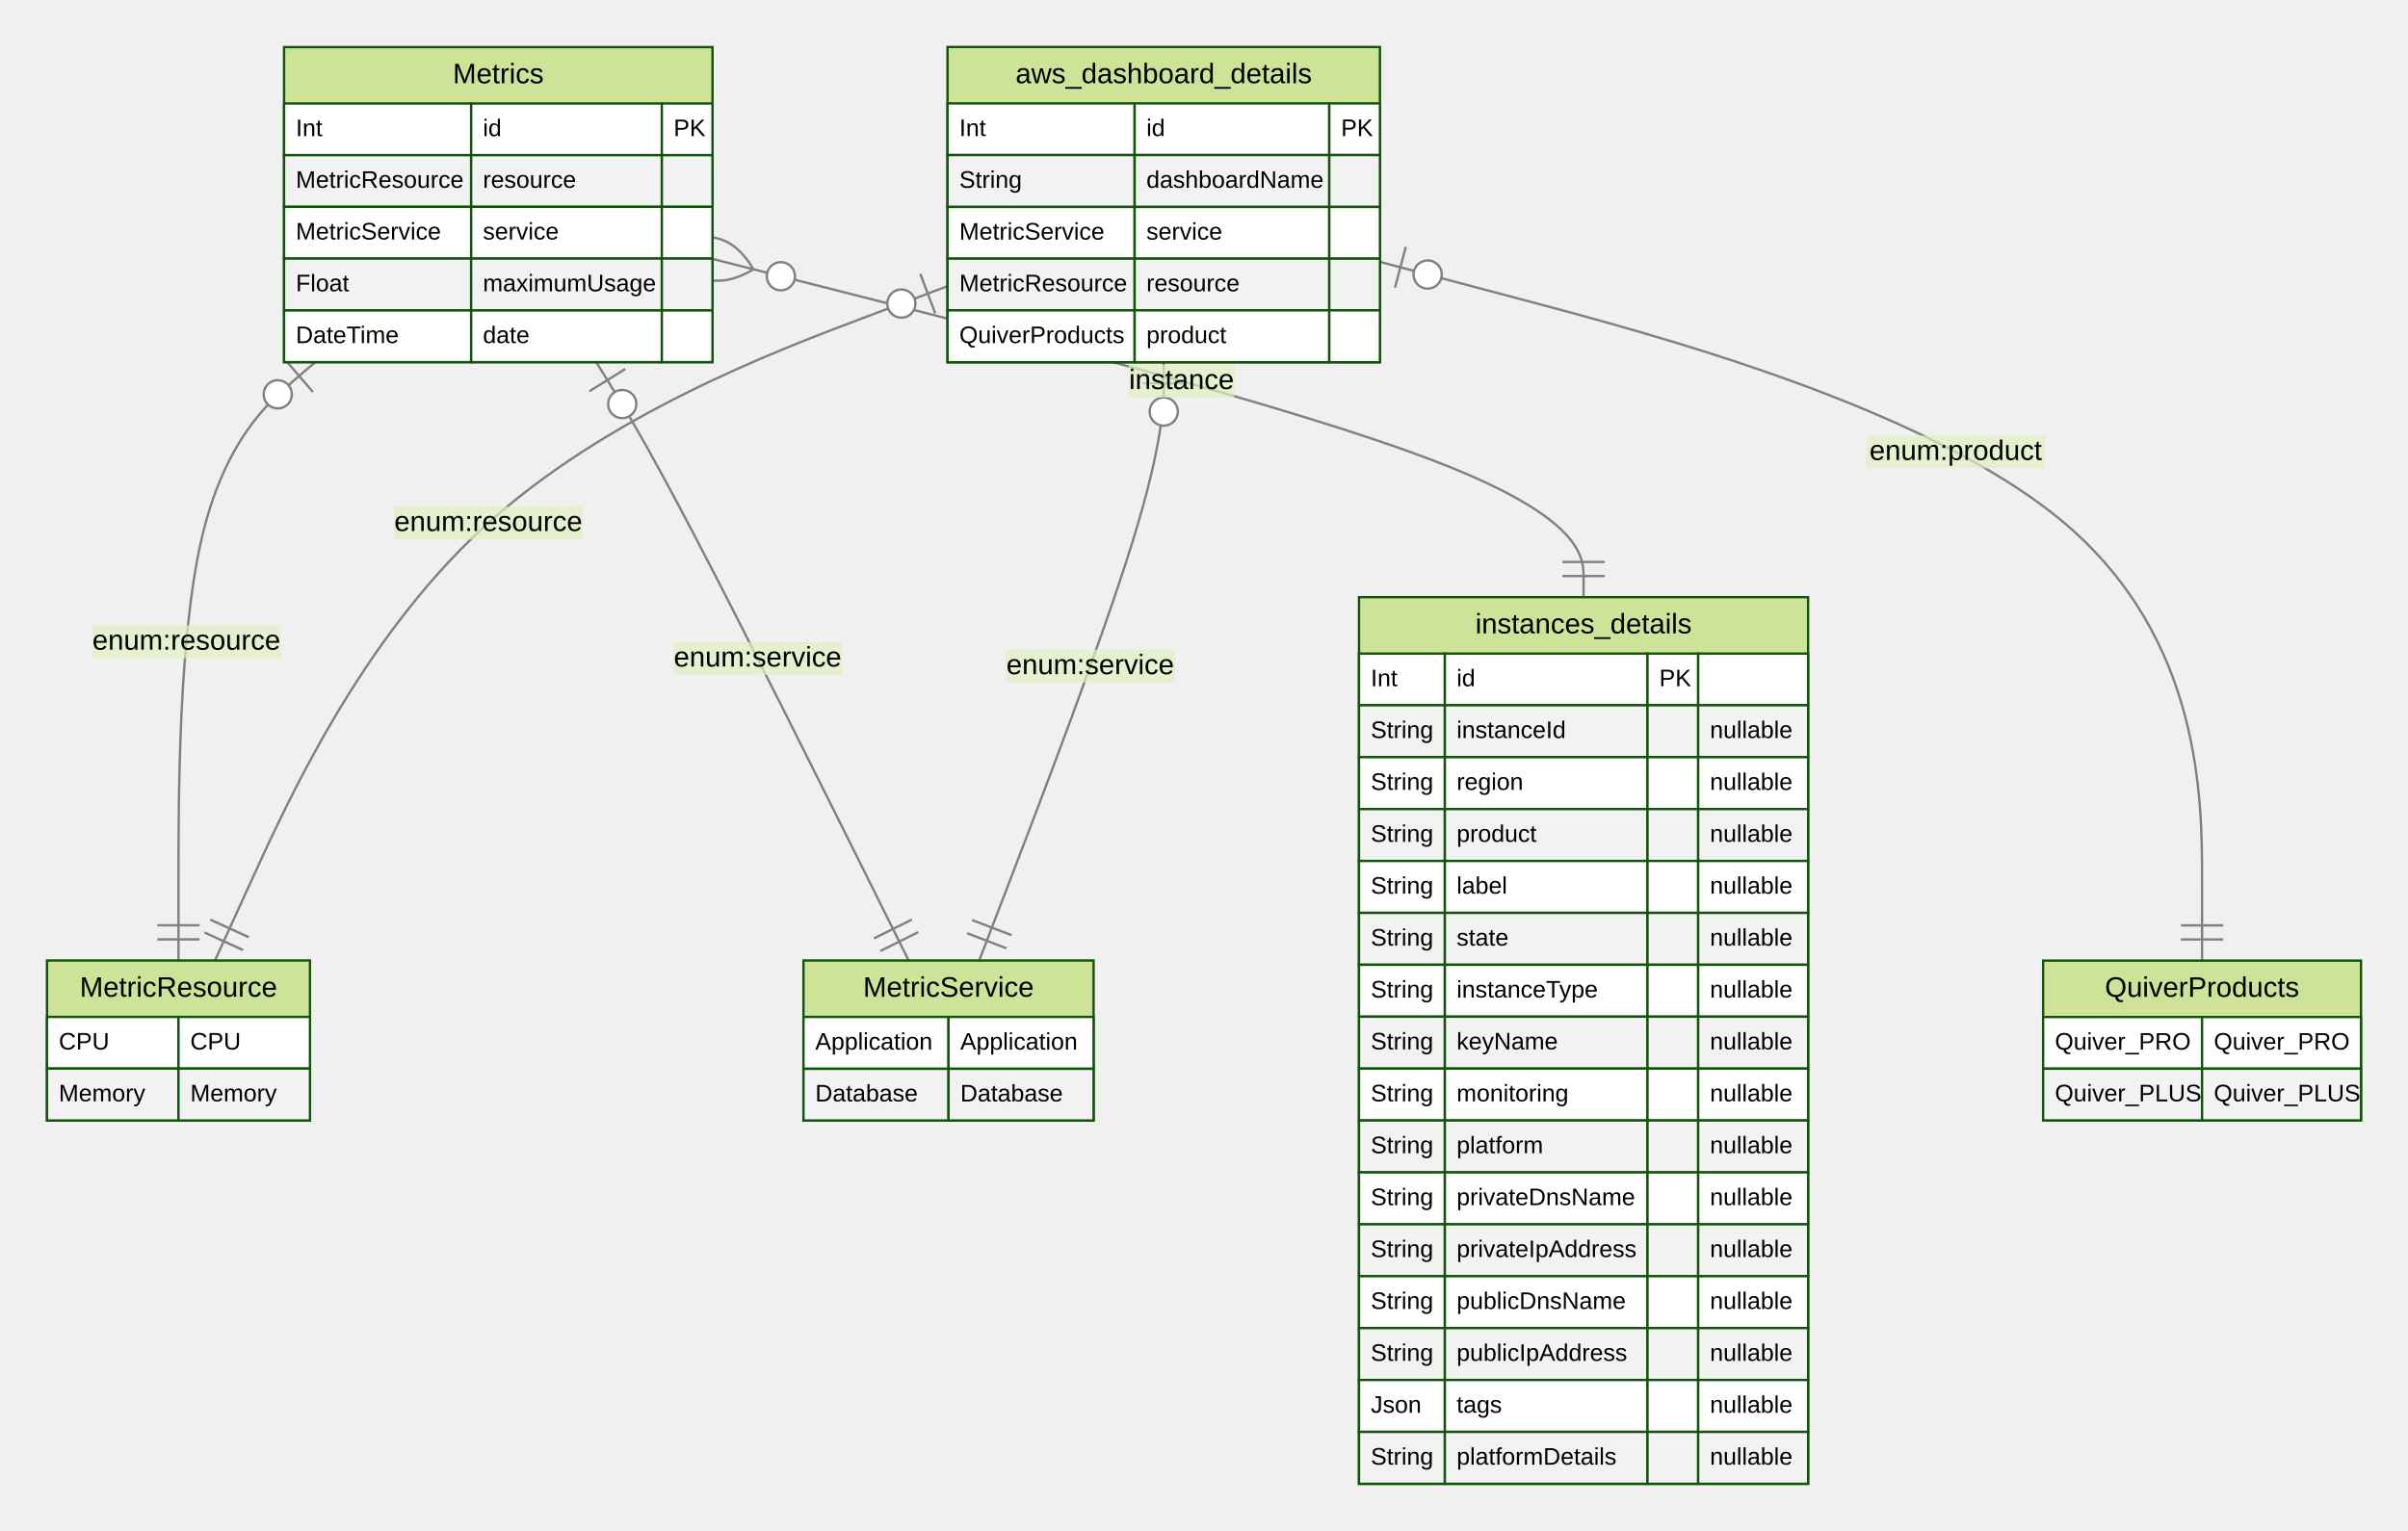
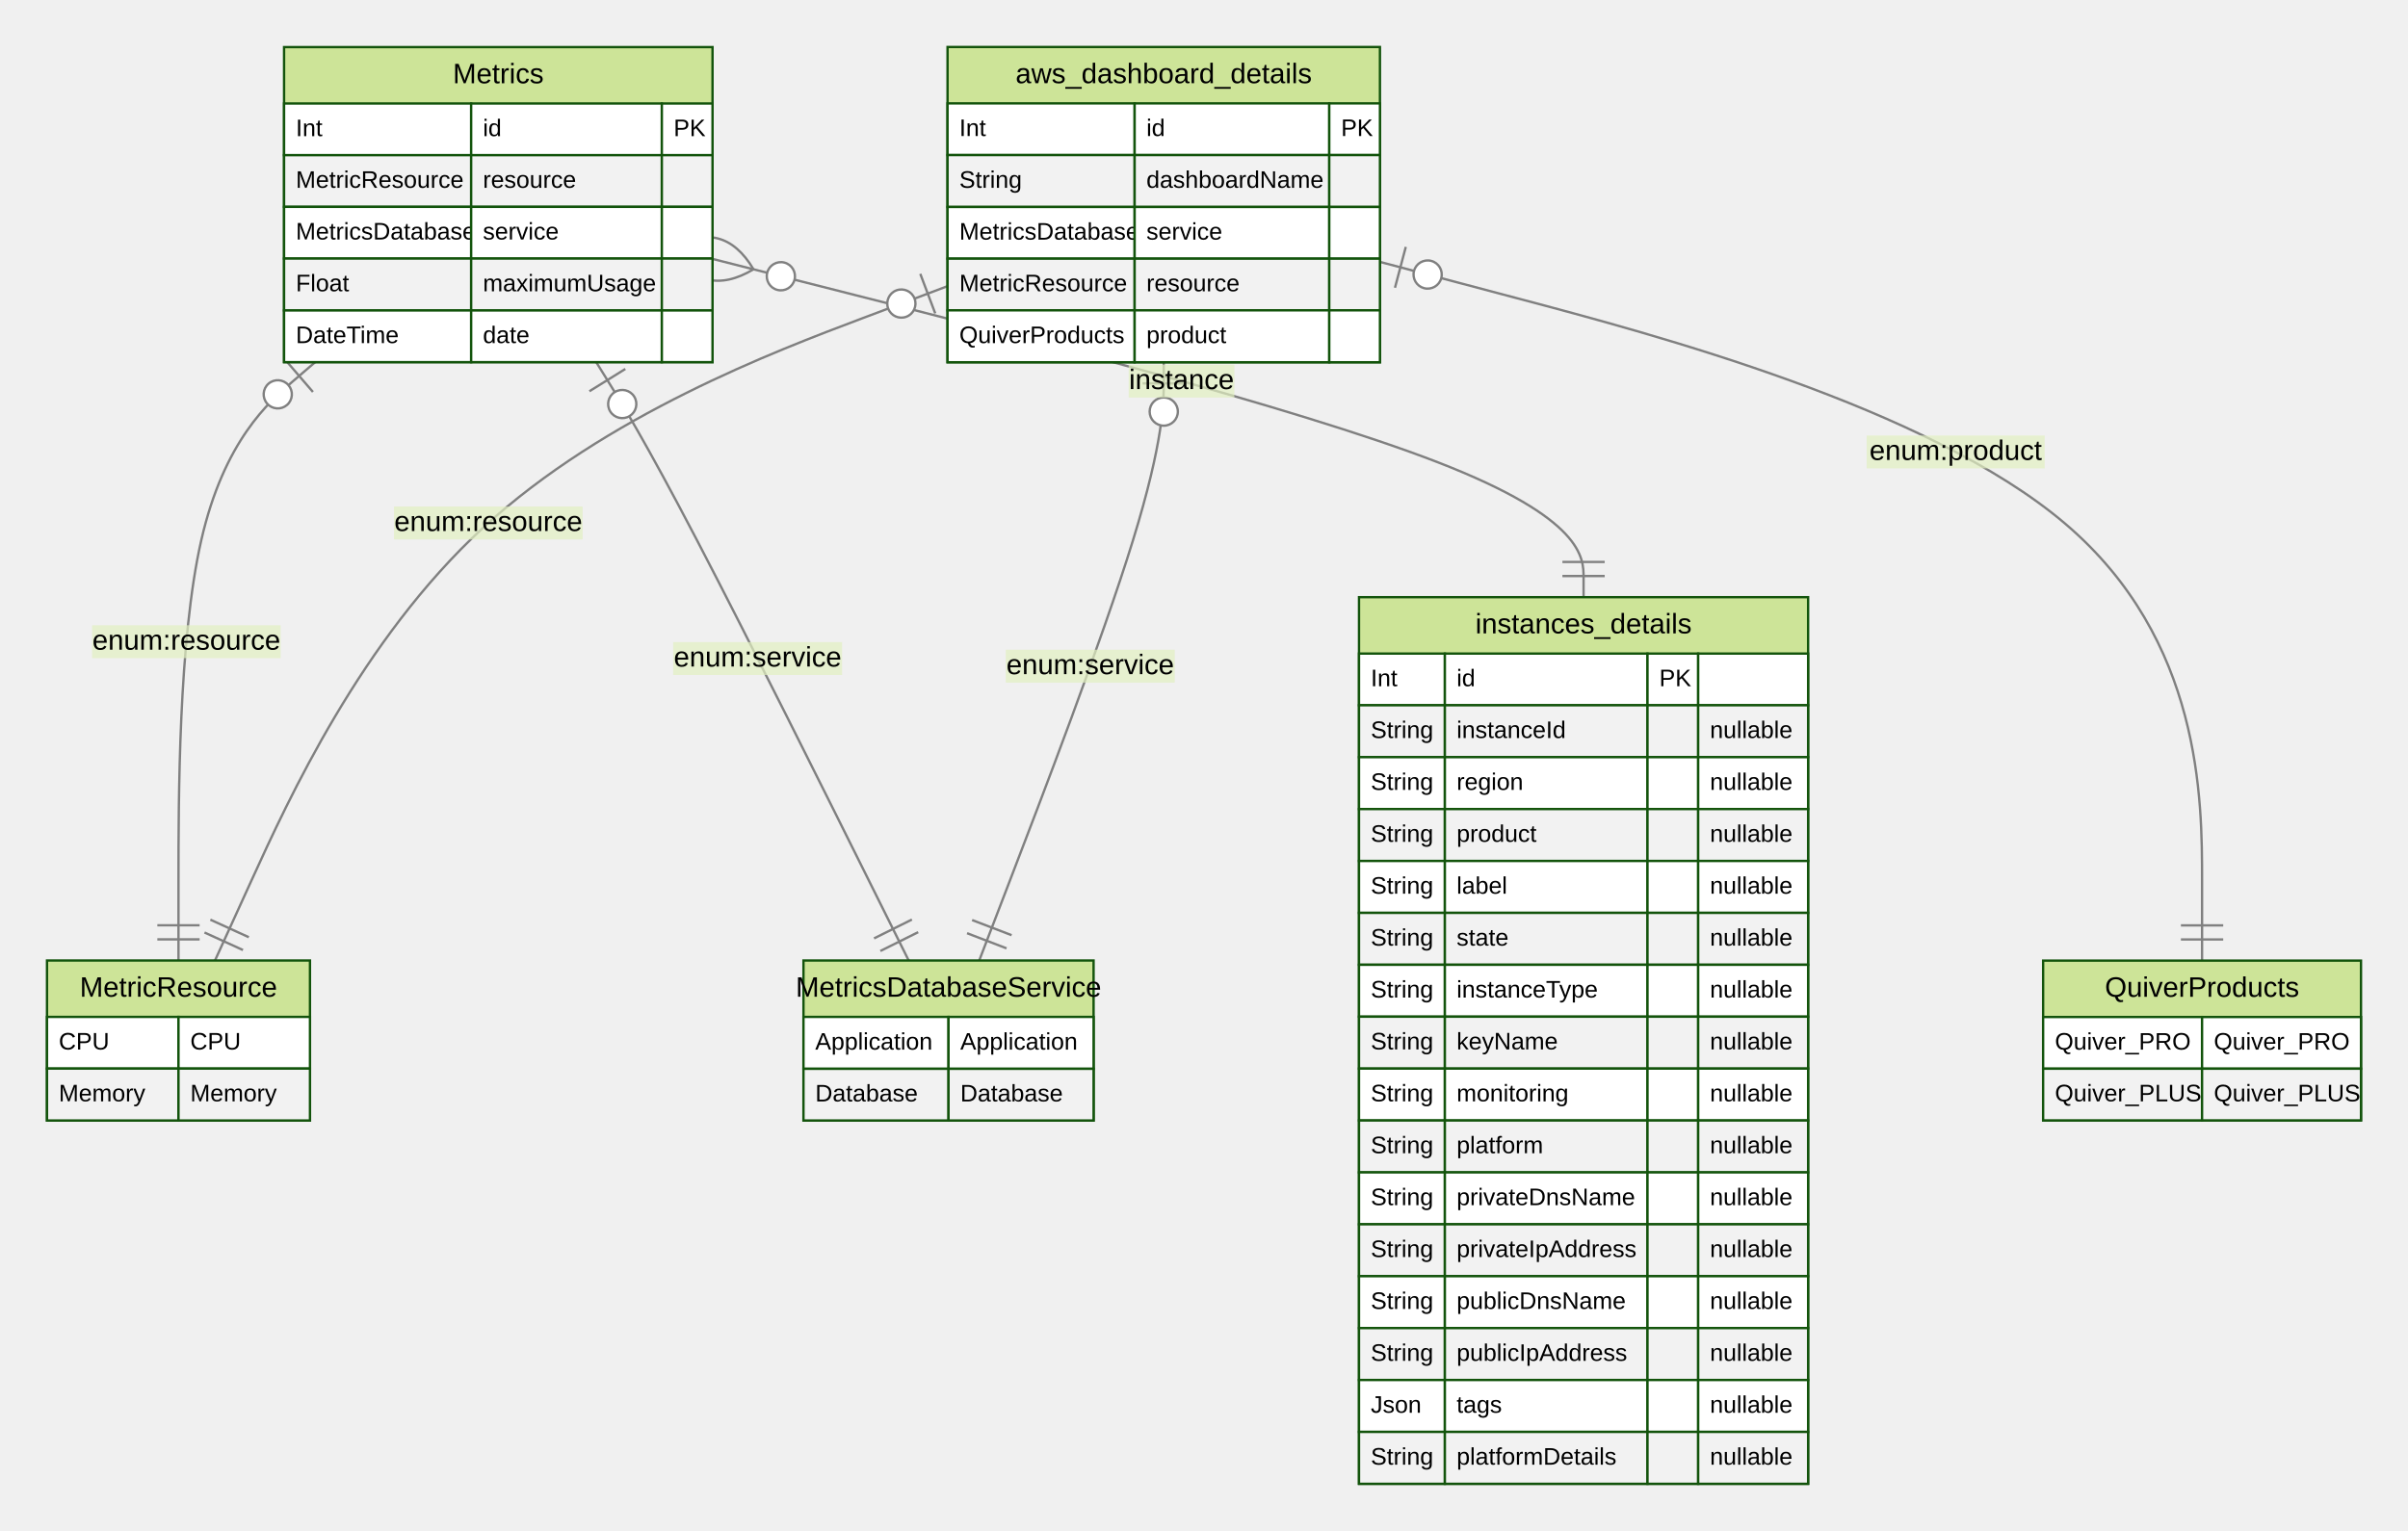
<svg xmlns="http://www.w3.org/2000/svg" aria-roledescription="er" viewBox="0 0 1024.602 651.561" style="max-width: 1024.6px; background-color: white;" width="100%" id="mermaid-0">
  <style>#mermaid-0{font-family:"trebuchet ms",verdana,arial,sans-serif;font-size:16px;fill:#000000;}#mermaid-0 .error-icon{fill:#552222;}#mermaid-0 .error-text{fill:#552222;stroke:#552222;}#mermaid-0 .edge-thickness-normal{stroke-width:2px;}#mermaid-0 .edge-thickness-thick{stroke-width:3.5px;}#mermaid-0 .edge-pattern-solid{stroke-dasharray:0;}#mermaid-0 .edge-pattern-dashed{stroke-dasharray:3;}#mermaid-0 .edge-pattern-dotted{stroke-dasharray:2;}#mermaid-0 .marker{fill:#000000;stroke:#000000;}#mermaid-0 .marker.cross{stroke:#000000;}#mermaid-0 svg{font-family:"trebuchet ms",verdana,arial,sans-serif;font-size:16px;}#mermaid-0 .entityBox{fill:#cde498;stroke:#13540c;}#mermaid-0 .attributeBoxOdd{fill:#ffffff;stroke:#13540c;}#mermaid-0 .attributeBoxEven{fill:#f2f2f2;stroke:#13540c;}#mermaid-0 .relationshipLabelBox{fill:hsl(78.158, 58.462%, 84.51%);opacity:0.7;background-color:hsl(78.158, 58.462%, 84.51%);}#mermaid-0 .relationshipLabelBox rect{opacity:0.5;}#mermaid-0 .relationshipLine{stroke:#000000;}#mermaid-0 .entityTitleText{text-anchor:middle;font-size:18px;fill:#000000;}#mermaid-0 :root{--mermaid-font-family:"trebuchet ms",verdana,arial,sans-serif;}</style>
  <g />
  <defs>
    <marker orient="auto" markerHeight="18" markerWidth="18" refY="9" refX="0" id="ONLY_ONE_START">
      <path d="M9,0 L9,18 M15,0 L15,18" fill="none" stroke="gray" />
    </marker>
  </defs>
  <defs>
    <marker orient="auto" markerHeight="18" markerWidth="18" refY="9" refX="18" id="ONLY_ONE_END">
      <path d="M3,0 L3,18 M9,0 L9,18" fill="none" stroke="gray" />
    </marker>
  </defs>
  <defs>
    <marker orient="auto" markerHeight="18" markerWidth="30" refY="9" refX="0" id="ZERO_OR_ONE_START">
      <circle r="6" cy="9" cx="21" fill="white" stroke="gray" />
      <path d="M9,0 L9,18" fill="none" stroke="gray" />
    </marker>
  </defs>
  <defs>
    <marker orient="auto" markerHeight="18" markerWidth="30" refY="9" refX="30" id="ZERO_OR_ONE_END">
      <circle r="6" cy="9" cx="9" fill="white" stroke="gray" />
      <path d="M21,0 L21,18" fill="none" stroke="gray" />
    </marker>
  </defs>
  <defs>
    <marker orient="auto" markerHeight="36" markerWidth="45" refY="18" refX="18" id="ONE_OR_MORE_START">
      <path d="M0,18 Q 18,0 36,18 Q 18,36 0,18 M42,9 L42,27" fill="none" stroke="gray" />
    </marker>
  </defs>
  <defs>
    <marker orient="auto" markerHeight="36" markerWidth="45" refY="18" refX="27" id="ONE_OR_MORE_END">
      <path d="M3,9 L3,27 M9,18 Q27,0 45,18 Q27,36 9,18" fill="none" stroke="gray" />
    </marker>
  </defs>
  <defs>
    <marker orient="auto" markerHeight="36" markerWidth="57" refY="18" refX="18" id="ZERO_OR_MORE_START">
      <circle r="6" cy="18" cx="48" fill="white" stroke="gray" />
      <path d="M0,18 Q18,0 36,18 Q18,36 0,18" fill="none" stroke="gray" />
    </marker>
  </defs>
  <defs>
    <marker orient="auto" markerHeight="36" markerWidth="57" refY="18" refX="39" id="ZERO_OR_MORE_END">
      <circle r="6" cy="18" cx="9" fill="white" stroke="gray" />
      <path d="M21,18 Q39,0 57,18 Q39,36 21,18" fill="none" stroke="gray" />
    </marker>
  </defs>
  <path style="stroke: gray; fill: none;" marker-start="url(#ZERO_OR_ONE_START)" marker-end="url(#ONLY_ONE_END)" d="M134.106,154.138L124.413,162.479C114.719,170.82,95.332,187.502,85.639,229.95C75.945,272.398,75.945,340.612,75.945,374.719L75.945,408.826" class="er relationshipLine" />
  <path style="stroke: gray; fill: none;" marker-start="url(#ZERO_OR_ONE_START)" marker-end="url(#ONLY_ONE_END)" d="M253.682,154.138L258.864,162.479C264.047,170.82,274.412,187.502,296.573,229.95C318.735,272.398,352.692,340.612,369.671,374.719L386.649,408.826" class="er relationshipLine" />
  <path style="stroke: gray; fill: none;" marker-start="url(#ZERO_OR_MORE_START)" marker-end="url(#ONLY_ONE_END)" d="M303.18,110.206L364.951,125.869C426.721,141.532,550.263,172.858,612.034,196.854C673.805,220.85,673.805,237.517,673.805,245.85L673.805,254.184" class="er relationshipLine" />
  <path style="stroke: gray; fill: none;" marker-start="url(#ZERO_OR_ONE_START)" marker-end="url(#ONLY_ONE_END)" d="M495.172,154.184L495.172,162.517C495.172,170.85,495.172,187.517,482.086,229.957C469.001,272.398,442.83,340.612,429.745,374.719L416.66,408.826" class="er relationshipLine" />
  <path style="stroke: gray; fill: none;" marker-start="url(#ZERO_OR_ONE_START)" marker-end="url(#ONLY_ONE_END)" d="M403.18,121.795L366.779,135.526C330.379,149.258,257.578,176.721,205.626,224.559C153.675,272.398,122.572,340.612,107.02,374.719L91.469,408.826" class="er relationshipLine" />
  <path style="stroke: gray; fill: none;" marker-start="url(#ZERO_OR_ONE_START)" marker-end="url(#ONLY_ONE_END)" d="M587.164,111.473L645.466,126.924C703.768,142.376,820.372,173.28,878.674,222.846C936.977,272.413,936.977,340.643,936.977,374.757L936.977,408.872" class="er relationshipLine" />
-   <g transform="translate(341.8789,408.8262 )" id="entity-MetricService-e14183bb-d110-4af8-8251-20b616d71632">
+   <g transform="translate(341.8789,408.8262 )" id="entity-MetricsDatabaseService-e14183bb-d110-4af8-8251-20b616d71632">
    <rect height="68.092" width="123.438" y="0" x="0" class="er entityBox" />
-     <text style="dominant-baseline: middle; text-anchor: middle; font-size: 12px;" transform="translate(61.71875,12)" y="0" x="0" id="text-entity-MetricService-e14183bb-d110-4af8-8251-20b616d71632" class="er entityLabel">MetricService</text>
+     <text style="dominant-baseline: middle; text-anchor: middle; font-size: 12px;" transform="translate(61.71875,12)" y="0" x="0" id="text-entity-MetricsDatabaseService-e14183bb-d110-4af8-8251-20b616d71632" class="er entityLabel">MetricsDatabaseService</text>
    <rect height="22.092" width="61.719" y="24" x="0" class="er attributeBoxOdd" />
-     <text style="dominant-baseline: middle; font-size: 10.2px;" transform="translate(5,35.0459)" y="0" x="0" id="text-entity-MetricService-e14183bb-d110-4af8-8251-20b616d71632-attr-1-type" class="er entityLabel">Application</text>
+     <text style="dominant-baseline: middle; font-size: 10.2px;" transform="translate(5,35.0459)" y="0" x="0" id="text-entity-MetricsDatabaseService-e14183bb-d110-4af8-8251-20b616d71632-attr-1-type" class="er entityLabel">Application</text>
    <rect height="22.092" width="61.719" y="24" x="61.719" class="er attributeBoxOdd" />
-     <text style="dominant-baseline: middle; font-size: 10.2px;" transform="translate(66.71875,35.0459)" y="0" x="0" id="text-entity-MetricService-e14183bb-d110-4af8-8251-20b616d71632-attr-1-name" class="er entityLabel">Application</text>
+     <text style="dominant-baseline: middle; font-size: 10.2px;" transform="translate(66.71875,35.0459)" y="0" x="0" id="text-entity-MetricsDatabaseService-e14183bb-d110-4af8-8251-20b616d71632-attr-1-name" class="er entityLabel">Application</text>
    <rect height="22" width="61.719" y="46.092" x="0" class="er attributeBoxEven" />
-     <text style="dominant-baseline: middle; font-size: 10.2px;" transform="translate(5,57.0918)" y="0" x="0" id="text-entity-MetricService-e14183bb-d110-4af8-8251-20b616d71632-attr-2-type" class="er entityLabel">Database</text>
+     <text style="dominant-baseline: middle; font-size: 10.2px;" transform="translate(5,57.0918)" y="0" x="0" id="text-entity-MetricsDatabaseService-e14183bb-d110-4af8-8251-20b616d71632-attr-2-type" class="er entityLabel">Database</text>
    <rect height="22" width="61.719" y="46.092" x="61.719" class="er attributeBoxEven" />
-     <text style="dominant-baseline: middle; font-size: 10.2px;" transform="translate(66.71875,57.0918)" y="0" x="0" id="text-entity-MetricService-e14183bb-d110-4af8-8251-20b616d71632-attr-2-name" class="er entityLabel">Database</text>
+     <text style="dominant-baseline: middle; font-size: 10.2px;" transform="translate(66.71875,57.0918)" y="0" x="0" id="text-entity-MetricsDatabaseService-e14183bb-d110-4af8-8251-20b616d71632-attr-2-name" class="er entityLabel">Database</text>
  </g>
  <g transform="translate(20,408.8262 )" id="entity-MetricResource-2ed1ef05-2e6a-44c1-b606-d858b8d6ec80">
    <rect height="68.092" width="111.891" y="0" x="0" class="er entityBox" />
    <text style="dominant-baseline: middle; text-anchor: middle; font-size: 12px;" transform="translate(55.94531,12)" y="0" x="0" id="text-entity-MetricResource-2ed1ef05-2e6a-44c1-b606-d858b8d6ec80" class="er entityLabel">MetricResource</text>
    <rect height="22" width="55.945" y="24" x="0" class="er attributeBoxOdd" />
    <text style="dominant-baseline: middle; font-size: 10.2px;" transform="translate(5,35)" y="0" x="0" id="text-entity-MetricResource-2ed1ef05-2e6a-44c1-b606-d858b8d6ec80-attr-1-type" class="er entityLabel">CPU</text>
    <rect height="22" width="55.945" y="24" x="55.945" class="er attributeBoxOdd" />
    <text style="dominant-baseline: middle; font-size: 10.2px;" transform="translate(60.94531,35)" y="0" x="0" id="text-entity-MetricResource-2ed1ef05-2e6a-44c1-b606-d858b8d6ec80-attr-1-name" class="er entityLabel">CPU</text>
    <rect height="22.092" width="55.945" y="46" x="0" class="er attributeBoxEven" />
    <text style="dominant-baseline: middle; font-size: 10.2px;" transform="translate(5,57.0459)" y="0" x="0" id="text-entity-MetricResource-2ed1ef05-2e6a-44c1-b606-d858b8d6ec80-attr-2-type" class="er entityLabel">Memory</text>
    <rect height="22.092" width="55.945" y="46" x="55.945" class="er attributeBoxEven" />
    <text style="dominant-baseline: middle; font-size: 10.2px;" transform="translate(60.94531,57.0459)" y="0" x="0" id="text-entity-MetricResource-2ed1ef05-2e6a-44c1-b606-d858b8d6ec80-attr-2-name" class="er entityLabel">Memory</text>
  </g>
  <g transform="translate(869.3516,408.8721 )" id="entity-QuiverProducts-733e0901-b5ca-4901-8bce-3cccd3efe4e0">
    <rect height="68" width="135.25" y="0" x="0" class="er entityBox" />
    <text style="dominant-baseline: middle; text-anchor: middle; font-size: 12px;" transform="translate(67.625,12)" y="0" x="0" id="text-entity-QuiverProducts-733e0901-b5ca-4901-8bce-3cccd3efe4e0" class="er entityLabel">QuiverProducts</text>
    <rect height="22" width="67.625" y="24" x="0" class="er attributeBoxOdd" />
    <text style="dominant-baseline: middle; font-size: 10.2px;" transform="translate(5,35)" y="0" x="0" id="text-entity-QuiverProducts-733e0901-b5ca-4901-8bce-3cccd3efe4e0-attr-1-type" class="er entityLabel">Quiver_PRO</text>
    <rect height="22" width="67.625" y="24" x="67.625" class="er attributeBoxOdd" />
    <text style="dominant-baseline: middle; font-size: 10.2px;" transform="translate(72.625,35)" y="0" x="0" id="text-entity-QuiverProducts-733e0901-b5ca-4901-8bce-3cccd3efe4e0-attr-1-name" class="er entityLabel">Quiver_PRO</text>
    <rect height="22" width="67.625" y="46" x="0" class="er attributeBoxEven" />
    <text style="dominant-baseline: middle; font-size: 10.2px;" transform="translate(5,57)" y="0" x="0" id="text-entity-QuiverProducts-733e0901-b5ca-4901-8bce-3cccd3efe4e0-attr-2-type" class="er entityLabel">Quiver_PLUS</text>
    <rect height="22" width="67.625" y="46" x="67.625" class="er attributeBoxEven" />
    <text style="dominant-baseline: middle; font-size: 10.2px;" transform="translate(72.625,57)" y="0" x="0" id="text-entity-QuiverProducts-733e0901-b5ca-4901-8bce-3cccd3efe4e0-attr-2-name" class="er entityLabel">Quiver_PLUS</text>
  </g>
  <g transform="translate(120.8672,20.0459 )" id="entity-Metrics-f88516c5-a8b9-42c0-8260-15029ae758ba">
    <rect height="134.092" width="182.312" y="0" x="0" class="er entityBox" />
    <text style="dominant-baseline: middle; text-anchor: middle; font-size: 12px;" transform="translate(91.15625,12)" y="0" x="0" id="text-entity-Metrics-f88516c5-a8b9-42c0-8260-15029ae758ba" class="er entityLabel">Metrics</text>
    <rect height="22" width="79.609" y="24" x="0" class="er attributeBoxOdd" />
    <text style="dominant-baseline: middle; font-size: 10.2px;" transform="translate(5,35)" y="0" x="0" id="text-entity-Metrics-f88516c5-a8b9-42c0-8260-15029ae758ba-attr-1-type" class="er entityLabel">Int</text>
    <rect height="22" width="81.141" y="24" x="79.609" class="er attributeBoxOdd" />
    <text style="dominant-baseline: middle; font-size: 10.2px;" transform="translate(84.60938,35)" y="0" x="0" id="text-entity-Metrics-f88516c5-a8b9-42c0-8260-15029ae758ba-attr-1-name" class="er entityLabel">id</text>
    <rect height="22" width="21.562" y="24" x="160.75" class="er attributeBoxOdd" />
    <text style="dominant-baseline: middle; font-size: 10.2px;" transform="translate(165.75,35)" y="0" x="0" id="text-entity-Metrics-f88516c5-a8b9-42c0-8260-15029ae758ba-attr-1-key" class="er entityLabel">PK</text>
    <rect height="22" width="79.609" y="46" x="0" class="er attributeBoxEven" />
    <text style="dominant-baseline: middle; font-size: 10.2px;" transform="translate(5,57)" y="0" x="0" id="text-entity-Metrics-f88516c5-a8b9-42c0-8260-15029ae758ba-attr-2-type" class="er entityLabel">MetricResource</text>
    <rect height="22" width="81.141" y="46" x="79.609" class="er attributeBoxEven" />
    <text style="dominant-baseline: middle; font-size: 10.2px;" transform="translate(84.60938,57)" y="0" x="0" id="text-entity-Metrics-f88516c5-a8b9-42c0-8260-15029ae758ba-attr-2-name" class="er entityLabel">resource</text>
    <rect height="22" width="21.562" y="46" x="160.75" class="er attributeBoxEven" />
    <text style="dominant-baseline: middle; font-size: 10.2px;" transform="translate(165.75,57)" y="0" x="0" id="text-entity-Metrics-f88516c5-a8b9-42c0-8260-15029ae758ba-attr-2-key" class="er entityLabel" />
    <rect height="22" width="79.609" y="68" x="0" class="er attributeBoxOdd" />
-     <text style="dominant-baseline: middle; font-size: 10.2px;" transform="translate(5,79)" y="0" x="0" id="text-entity-Metrics-f88516c5-a8b9-42c0-8260-15029ae758ba-attr-3-type" class="er entityLabel">MetricService</text>
+     <text style="dominant-baseline: middle; font-size: 10.2px;" transform="translate(5,79)" y="0" x="0" id="text-entity-Metrics-f88516c5-a8b9-42c0-8260-15029ae758ba-attr-3-type" class="er entityLabel">MetricsDatabaseService</text>
    <rect height="22" width="81.141" y="68" x="79.609" class="er attributeBoxOdd" />
    <text style="dominant-baseline: middle; font-size: 10.2px;" transform="translate(84.60938,79)" y="0" x="0" id="text-entity-Metrics-f88516c5-a8b9-42c0-8260-15029ae758ba-attr-3-name" class="er entityLabel">service</text>
    <rect height="22" width="21.562" y="68" x="160.75" class="er attributeBoxOdd" />
    <text style="dominant-baseline: middle; font-size: 10.2px;" transform="translate(165.75,79)" y="0" x="0" id="text-entity-Metrics-f88516c5-a8b9-42c0-8260-15029ae758ba-attr-3-key" class="er entityLabel" />
    <rect height="22.092" width="79.609" y="90" x="0" class="er attributeBoxEven" />
    <text style="dominant-baseline: middle; font-size: 10.2px;" transform="translate(5,101.0459)" y="0" x="0" id="text-entity-Metrics-f88516c5-a8b9-42c0-8260-15029ae758ba-attr-4-type" class="er entityLabel">Float</text>
    <rect height="22.092" width="81.141" y="90" x="79.609" class="er attributeBoxEven" />
    <text style="dominant-baseline: middle; font-size: 10.2px;" transform="translate(84.60938,101.0459)" y="0" x="0" id="text-entity-Metrics-f88516c5-a8b9-42c0-8260-15029ae758ba-attr-4-name" class="er entityLabel">maximumUsage</text>
    <rect height="22.092" width="21.562" y="90" x="160.75" class="er attributeBoxEven" />
    <text style="dominant-baseline: middle; font-size: 10.2px;" transform="translate(165.75,101.0459)" y="0" x="0" id="text-entity-Metrics-f88516c5-a8b9-42c0-8260-15029ae758ba-attr-4-key" class="er entityLabel" />
    <rect height="22" width="79.609" y="112.092" x="0" class="er attributeBoxOdd" />
    <text style="dominant-baseline: middle; font-size: 10.2px;" transform="translate(5,123.0918)" y="0" x="0" id="text-entity-Metrics-f88516c5-a8b9-42c0-8260-15029ae758ba-attr-5-type" class="er entityLabel">DateTime</text>
    <rect height="22" width="81.141" y="112.092" x="79.609" class="er attributeBoxOdd" />
    <text style="dominant-baseline: middle; font-size: 10.2px;" transform="translate(84.60938,123.0918)" y="0" x="0" id="text-entity-Metrics-f88516c5-a8b9-42c0-8260-15029ae758ba-attr-5-name" class="er entityLabel">date</text>
    <rect height="22" width="21.562" y="112.092" x="160.75" class="er attributeBoxOdd" />
    <text style="dominant-baseline: middle; font-size: 10.2px;" transform="translate(165.75,123.0918)" y="0" x="0" id="text-entity-Metrics-f88516c5-a8b9-42c0-8260-15029ae758ba-attr-5-key" class="er entityLabel" />
  </g>
  <g transform="translate(578.2578,254.1836 )" id="entity-instancesdetails-893c658d-6365-4a97-a0e4-cf87b868d980">
    <rect height="377.377" width="191.094" y="0" x="0" class="er entityBox" />
    <text style="dominant-baseline: middle; text-anchor: middle; font-size: 12px;" transform="translate(95.54688,12)" y="0" x="0" id="text-entity-instancesdetails-893c658d-6365-4a97-a0e4-cf87b868d980" class="er entityLabel">instances_details</text>
    <rect height="22" width="36.531" y="24" x="0" class="er attributeBoxOdd" />
    <text style="dominant-baseline: middle; font-size: 10.2px;" transform="translate(5,35)" y="0" x="0" id="text-entity-instancesdetails-893c658d-6365-4a97-a0e4-cf87b868d980-attr-1-type" class="er entityLabel">Int</text>
    <rect height="22" width="86.219" y="24" x="36.531" class="er attributeBoxOdd" />
    <text style="dominant-baseline: middle; font-size: 10.2px;" transform="translate(41.53125,35)" y="0" x="0" id="text-entity-instancesdetails-893c658d-6365-4a97-a0e4-cf87b868d980-attr-1-name" class="er entityLabel">id</text>
    <rect height="22" width="21.562" y="24" x="122.75" class="er attributeBoxOdd" />
    <text style="dominant-baseline: middle; font-size: 10.2px;" transform="translate(127.75,35)" y="0" x="0" id="text-entity-instancesdetails-893c658d-6365-4a97-a0e4-cf87b868d980-attr-1-key" class="er entityLabel">PK</text>
    <rect height="22" width="46.781" y="24" x="144.312" class="er attributeBoxOdd" />
    <text style="dominant-baseline: middle; font-size: 10.2px;" transform="translate(149.3125,35)" y="0" x="0" id="text-entity-instancesdetails-893c658d-6365-4a97-a0e4-cf87b868d980-attr-1-comment" class="er entityLabel" />
    <rect height="22.092" width="36.531" y="46" x="0" class="er attributeBoxEven" />
    <text style="dominant-baseline: middle; font-size: 10.2px;" transform="translate(5,57.0459)" y="0" x="0" id="text-entity-instancesdetails-893c658d-6365-4a97-a0e4-cf87b868d980-attr-2-type" class="er entityLabel">String</text>
    <rect height="22.092" width="86.219" y="46" x="36.531" class="er attributeBoxEven" />
    <text style="dominant-baseline: middle; font-size: 10.2px;" transform="translate(41.53125,57.0459)" y="0" x="0" id="text-entity-instancesdetails-893c658d-6365-4a97-a0e4-cf87b868d980-attr-2-name" class="er entityLabel">instanceId</text>
    <rect height="22.092" width="21.562" y="46" x="122.75" class="er attributeBoxEven" />
    <text style="dominant-baseline: middle; font-size: 10.2px;" transform="translate(127.75,57.0459)" y="0" x="0" id="text-entity-instancesdetails-893c658d-6365-4a97-a0e4-cf87b868d980-attr-2-key" class="er entityLabel" />
    <rect height="22.092" width="46.781" y="46" x="144.312" class="er attributeBoxEven" />
    <text style="dominant-baseline: middle; font-size: 10.2px;" transform="translate(149.3125,57.0459)" y="0" x="0" id="text-entity-instancesdetails-893c658d-6365-4a97-a0e4-cf87b868d980-attr-2-comment" class="er entityLabel">nullable</text>
    <rect height="22.092" width="36.531" y="68.092" x="0" class="er attributeBoxOdd" />
    <text style="dominant-baseline: middle; font-size: 10.2px;" transform="translate(5,79.1377)" y="0" x="0" id="text-entity-instancesdetails-893c658d-6365-4a97-a0e4-cf87b868d980-attr-3-type" class="er entityLabel">String</text>
    <rect height="22.092" width="86.219" y="68.092" x="36.531" class="er attributeBoxOdd" />
    <text style="dominant-baseline: middle; font-size: 10.2px;" transform="translate(41.53125,79.1377)" y="0" x="0" id="text-entity-instancesdetails-893c658d-6365-4a97-a0e4-cf87b868d980-attr-3-name" class="er entityLabel">region</text>
    <rect height="22.092" width="21.562" y="68.092" x="122.75" class="er attributeBoxOdd" />
    <text style="dominant-baseline: middle; font-size: 10.2px;" transform="translate(127.75,79.1377)" y="0" x="0" id="text-entity-instancesdetails-893c658d-6365-4a97-a0e4-cf87b868d980-attr-3-key" class="er entityLabel" />
    <rect height="22.092" width="46.781" y="68.092" x="144.312" class="er attributeBoxOdd" />
    <text style="dominant-baseline: middle; font-size: 10.2px;" transform="translate(149.3125,79.1377)" y="0" x="0" id="text-entity-instancesdetails-893c658d-6365-4a97-a0e4-cf87b868d980-attr-3-comment" class="er entityLabel">nullable</text>
    <rect height="22.092" width="36.531" y="90.184" x="0" class="er attributeBoxEven" />
    <text style="dominant-baseline: middle; font-size: 10.2px;" transform="translate(5,101.2295)" y="0" x="0" id="text-entity-instancesdetails-893c658d-6365-4a97-a0e4-cf87b868d980-attr-4-type" class="er entityLabel">String</text>
    <rect height="22.092" width="86.219" y="90.184" x="36.531" class="er attributeBoxEven" />
    <text style="dominant-baseline: middle; font-size: 10.2px;" transform="translate(41.53125,101.2295)" y="0" x="0" id="text-entity-instancesdetails-893c658d-6365-4a97-a0e4-cf87b868d980-attr-4-name" class="er entityLabel">product</text>
    <rect height="22.092" width="21.562" y="90.184" x="122.75" class="er attributeBoxEven" />
    <text style="dominant-baseline: middle; font-size: 10.2px;" transform="translate(127.75,101.2295)" y="0" x="0" id="text-entity-instancesdetails-893c658d-6365-4a97-a0e4-cf87b868d980-attr-4-key" class="er entityLabel" />
    <rect height="22.092" width="46.781" y="90.184" x="144.312" class="er attributeBoxEven" />
    <text style="dominant-baseline: middle; font-size: 10.2px;" transform="translate(149.3125,101.2295)" y="0" x="0" id="text-entity-instancesdetails-893c658d-6365-4a97-a0e4-cf87b868d980-attr-4-comment" class="er entityLabel">nullable</text>
    <rect height="22.092" width="36.531" y="112.275" x="0" class="er attributeBoxOdd" />
    <text style="dominant-baseline: middle; font-size: 10.2px;" transform="translate(5,123.3213)" y="0" x="0" id="text-entity-instancesdetails-893c658d-6365-4a97-a0e4-cf87b868d980-attr-5-type" class="er entityLabel">String</text>
    <rect height="22.092" width="86.219" y="112.275" x="36.531" class="er attributeBoxOdd" />
    <text style="dominant-baseline: middle; font-size: 10.2px;" transform="translate(41.53125,123.3213)" y="0" x="0" id="text-entity-instancesdetails-893c658d-6365-4a97-a0e4-cf87b868d980-attr-5-name" class="er entityLabel">label</text>
    <rect height="22.092" width="21.562" y="112.275" x="122.75" class="er attributeBoxOdd" />
    <text style="dominant-baseline: middle; font-size: 10.2px;" transform="translate(127.75,123.3213)" y="0" x="0" id="text-entity-instancesdetails-893c658d-6365-4a97-a0e4-cf87b868d980-attr-5-key" class="er entityLabel" />
    <rect height="22.092" width="46.781" y="112.275" x="144.312" class="er attributeBoxOdd" />
    <text style="dominant-baseline: middle; font-size: 10.2px;" transform="translate(149.3125,123.3213)" y="0" x="0" id="text-entity-instancesdetails-893c658d-6365-4a97-a0e4-cf87b868d980-attr-5-comment" class="er entityLabel">nullable</text>
    <rect height="22.092" width="36.531" y="134.367" x="0" class="er attributeBoxEven" />
    <text style="dominant-baseline: middle; font-size: 10.2px;" transform="translate(5,145.4131)" y="0" x="0" id="text-entity-instancesdetails-893c658d-6365-4a97-a0e4-cf87b868d980-attr-6-type" class="er entityLabel">String</text>
    <rect height="22.092" width="86.219" y="134.367" x="36.531" class="er attributeBoxEven" />
    <text style="dominant-baseline: middle; font-size: 10.2px;" transform="translate(41.53125,145.4131)" y="0" x="0" id="text-entity-instancesdetails-893c658d-6365-4a97-a0e4-cf87b868d980-attr-6-name" class="er entityLabel">state</text>
    <rect height="22.092" width="21.562" y="134.367" x="122.75" class="er attributeBoxEven" />
    <text style="dominant-baseline: middle; font-size: 10.2px;" transform="translate(127.75,145.4131)" y="0" x="0" id="text-entity-instancesdetails-893c658d-6365-4a97-a0e4-cf87b868d980-attr-6-key" class="er entityLabel" />
    <rect height="22.092" width="46.781" y="134.367" x="144.312" class="er attributeBoxEven" />
    <text style="dominant-baseline: middle; font-size: 10.2px;" transform="translate(149.3125,145.4131)" y="0" x="0" id="text-entity-instancesdetails-893c658d-6365-4a97-a0e4-cf87b868d980-attr-6-comment" class="er entityLabel">nullable</text>
    <rect height="22.092" width="36.531" y="156.459" x="0" class="er attributeBoxOdd" />
    <text style="dominant-baseline: middle; font-size: 10.2px;" transform="translate(5,167.5049)" y="0" x="0" id="text-entity-instancesdetails-893c658d-6365-4a97-a0e4-cf87b868d980-attr-7-type" class="er entityLabel">String</text>
    <rect height="22.092" width="86.219" y="156.459" x="36.531" class="er attributeBoxOdd" />
    <text style="dominant-baseline: middle; font-size: 10.2px;" transform="translate(41.53125,167.5049)" y="0" x="0" id="text-entity-instancesdetails-893c658d-6365-4a97-a0e4-cf87b868d980-attr-7-name" class="er entityLabel">instanceType</text>
    <rect height="22.092" width="21.562" y="156.459" x="122.75" class="er attributeBoxOdd" />
    <text style="dominant-baseline: middle; font-size: 10.2px;" transform="translate(127.75,167.5049)" y="0" x="0" id="text-entity-instancesdetails-893c658d-6365-4a97-a0e4-cf87b868d980-attr-7-key" class="er entityLabel" />
    <rect height="22.092" width="46.781" y="156.459" x="144.312" class="er attributeBoxOdd" />
    <text style="dominant-baseline: middle; font-size: 10.2px;" transform="translate(149.3125,167.5049)" y="0" x="0" id="text-entity-instancesdetails-893c658d-6365-4a97-a0e4-cf87b868d980-attr-7-comment" class="er entityLabel">nullable</text>
    <rect height="22.092" width="36.531" y="178.551" x="0" class="er attributeBoxEven" />
    <text style="dominant-baseline: middle; font-size: 10.2px;" transform="translate(5,189.5967)" y="0" x="0" id="text-entity-instancesdetails-893c658d-6365-4a97-a0e4-cf87b868d980-attr-8-type" class="er entityLabel">String</text>
    <rect height="22.092" width="86.219" y="178.551" x="36.531" class="er attributeBoxEven" />
    <text style="dominant-baseline: middle; font-size: 10.2px;" transform="translate(41.53125,189.5967)" y="0" x="0" id="text-entity-instancesdetails-893c658d-6365-4a97-a0e4-cf87b868d980-attr-8-name" class="er entityLabel">keyName</text>
    <rect height="22.092" width="21.562" y="178.551" x="122.75" class="er attributeBoxEven" />
    <text style="dominant-baseline: middle; font-size: 10.2px;" transform="translate(127.75,189.5967)" y="0" x="0" id="text-entity-instancesdetails-893c658d-6365-4a97-a0e4-cf87b868d980-attr-8-key" class="er entityLabel" />
    <rect height="22.092" width="46.781" y="178.551" x="144.312" class="er attributeBoxEven" />
    <text style="dominant-baseline: middle; font-size: 10.2px;" transform="translate(149.3125,189.5967)" y="0" x="0" id="text-entity-instancesdetails-893c658d-6365-4a97-a0e4-cf87b868d980-attr-8-comment" class="er entityLabel">nullable</text>
    <rect height="22.092" width="36.531" y="200.643" x="0" class="er attributeBoxOdd" />
    <text style="dominant-baseline: middle; font-size: 10.2px;" transform="translate(5,211.6885)" y="0" x="0" id="text-entity-instancesdetails-893c658d-6365-4a97-a0e4-cf87b868d980-attr-9-type" class="er entityLabel">String</text>
    <rect height="22.092" width="86.219" y="200.643" x="36.531" class="er attributeBoxOdd" />
    <text style="dominant-baseline: middle; font-size: 10.2px;" transform="translate(41.53125,211.6885)" y="0" x="0" id="text-entity-instancesdetails-893c658d-6365-4a97-a0e4-cf87b868d980-attr-9-name" class="er entityLabel">monitoring</text>
    <rect height="22.092" width="21.562" y="200.643" x="122.75" class="er attributeBoxOdd" />
    <text style="dominant-baseline: middle; font-size: 10.2px;" transform="translate(127.75,211.6885)" y="0" x="0" id="text-entity-instancesdetails-893c658d-6365-4a97-a0e4-cf87b868d980-attr-9-key" class="er entityLabel" />
    <rect height="22.092" width="46.781" y="200.643" x="144.312" class="er attributeBoxOdd" />
    <text style="dominant-baseline: middle; font-size: 10.2px;" transform="translate(149.3125,211.6885)" y="0" x="0" id="text-entity-instancesdetails-893c658d-6365-4a97-a0e4-cf87b868d980-attr-9-comment" class="er entityLabel">nullable</text>
    <rect height="22.092" width="36.531" y="222.734" x="0" class="er attributeBoxEven" />
    <text style="dominant-baseline: middle; font-size: 10.2px;" transform="translate(5,233.7803)" y="0" x="0" id="text-entity-instancesdetails-893c658d-6365-4a97-a0e4-cf87b868d980-attr-10-type" class="er entityLabel">String</text>
    <rect height="22.092" width="86.219" y="222.734" x="36.531" class="er attributeBoxEven" />
    <text style="dominant-baseline: middle; font-size: 10.2px;" transform="translate(41.53125,233.7803)" y="0" x="0" id="text-entity-instancesdetails-893c658d-6365-4a97-a0e4-cf87b868d980-attr-10-name" class="er entityLabel">platform</text>
    <rect height="22.092" width="21.562" y="222.734" x="122.75" class="er attributeBoxEven" />
    <text style="dominant-baseline: middle; font-size: 10.2px;" transform="translate(127.75,233.7803)" y="0" x="0" id="text-entity-instancesdetails-893c658d-6365-4a97-a0e4-cf87b868d980-attr-10-key" class="er entityLabel" />
    <rect height="22.092" width="46.781" y="222.734" x="144.312" class="er attributeBoxEven" />
    <text style="dominant-baseline: middle; font-size: 10.2px;" transform="translate(149.3125,233.7803)" y="0" x="0" id="text-entity-instancesdetails-893c658d-6365-4a97-a0e4-cf87b868d980-attr-10-comment" class="er entityLabel">nullable</text>
    <rect height="22.092" width="36.531" y="244.826" x="0" class="er attributeBoxOdd" />
    <text style="dominant-baseline: middle; font-size: 10.2px;" transform="translate(5,255.8721)" y="0" x="0" id="text-entity-instancesdetails-893c658d-6365-4a97-a0e4-cf87b868d980-attr-11-type" class="er entityLabel">String</text>
    <rect height="22.092" width="86.219" y="244.826" x="36.531" class="er attributeBoxOdd" />
    <text style="dominant-baseline: middle; font-size: 10.2px;" transform="translate(41.53125,255.8721)" y="0" x="0" id="text-entity-instancesdetails-893c658d-6365-4a97-a0e4-cf87b868d980-attr-11-name" class="er entityLabel">privateDnsName</text>
    <rect height="22.092" width="21.562" y="244.826" x="122.75" class="er attributeBoxOdd" />
    <text style="dominant-baseline: middle; font-size: 10.2px;" transform="translate(127.75,255.8721)" y="0" x="0" id="text-entity-instancesdetails-893c658d-6365-4a97-a0e4-cf87b868d980-attr-11-key" class="er entityLabel" />
    <rect height="22.092" width="46.781" y="244.826" x="144.312" class="er attributeBoxOdd" />
    <text style="dominant-baseline: middle; font-size: 10.2px;" transform="translate(149.3125,255.8721)" y="0" x="0" id="text-entity-instancesdetails-893c658d-6365-4a97-a0e4-cf87b868d980-attr-11-comment" class="er entityLabel">nullable</text>
    <rect height="22.092" width="36.531" y="266.918" x="0" class="er attributeBoxEven" />
    <text style="dominant-baseline: middle; font-size: 10.2px;" transform="translate(5,277.9639)" y="0" x="0" id="text-entity-instancesdetails-893c658d-6365-4a97-a0e4-cf87b868d980-attr-12-type" class="er entityLabel">String</text>
    <rect height="22.092" width="86.219" y="266.918" x="36.531" class="er attributeBoxEven" />
    <text style="dominant-baseline: middle; font-size: 10.2px;" transform="translate(41.53125,277.9639)" y="0" x="0" id="text-entity-instancesdetails-893c658d-6365-4a97-a0e4-cf87b868d980-attr-12-name" class="er entityLabel">privateIpAddress</text>
    <rect height="22.092" width="21.562" y="266.918" x="122.75" class="er attributeBoxEven" />
    <text style="dominant-baseline: middle; font-size: 10.2px;" transform="translate(127.75,277.9639)" y="0" x="0" id="text-entity-instancesdetails-893c658d-6365-4a97-a0e4-cf87b868d980-attr-12-key" class="er entityLabel" />
    <rect height="22.092" width="46.781" y="266.918" x="144.312" class="er attributeBoxEven" />
    <text style="dominant-baseline: middle; font-size: 10.2px;" transform="translate(149.3125,277.9639)" y="0" x="0" id="text-entity-instancesdetails-893c658d-6365-4a97-a0e4-cf87b868d980-attr-12-comment" class="er entityLabel">nullable</text>
    <rect height="22.092" width="36.531" y="289.01" x="0" class="er attributeBoxOdd" />
    <text style="dominant-baseline: middle; font-size: 10.2px;" transform="translate(5,300.0557)" y="0" x="0" id="text-entity-instancesdetails-893c658d-6365-4a97-a0e4-cf87b868d980-attr-13-type" class="er entityLabel">String</text>
    <rect height="22.092" width="86.219" y="289.01" x="36.531" class="er attributeBoxOdd" />
    <text style="dominant-baseline: middle; font-size: 10.2px;" transform="translate(41.53125,300.0557)" y="0" x="0" id="text-entity-instancesdetails-893c658d-6365-4a97-a0e4-cf87b868d980-attr-13-name" class="er entityLabel">publicDnsName</text>
    <rect height="22.092" width="21.562" y="289.01" x="122.75" class="er attributeBoxOdd" />
    <text style="dominant-baseline: middle; font-size: 10.2px;" transform="translate(127.75,300.0557)" y="0" x="0" id="text-entity-instancesdetails-893c658d-6365-4a97-a0e4-cf87b868d980-attr-13-key" class="er entityLabel" />
    <rect height="22.092" width="46.781" y="289.01" x="144.312" class="er attributeBoxOdd" />
    <text style="dominant-baseline: middle; font-size: 10.2px;" transform="translate(149.3125,300.0557)" y="0" x="0" id="text-entity-instancesdetails-893c658d-6365-4a97-a0e4-cf87b868d980-attr-13-comment" class="er entityLabel">nullable</text>
    <rect height="22.092" width="36.531" y="311.102" x="0" class="er attributeBoxEven" />
    <text style="dominant-baseline: middle; font-size: 10.2px;" transform="translate(5,322.1475)" y="0" x="0" id="text-entity-instancesdetails-893c658d-6365-4a97-a0e4-cf87b868d980-attr-14-type" class="er entityLabel">String</text>
    <rect height="22.092" width="86.219" y="311.102" x="36.531" class="er attributeBoxEven" />
    <text style="dominant-baseline: middle; font-size: 10.2px;" transform="translate(41.53125,322.1475)" y="0" x="0" id="text-entity-instancesdetails-893c658d-6365-4a97-a0e4-cf87b868d980-attr-14-name" class="er entityLabel">publicIpAddress</text>
    <rect height="22.092" width="21.562" y="311.102" x="122.75" class="er attributeBoxEven" />
    <text style="dominant-baseline: middle; font-size: 10.2px;" transform="translate(127.75,322.1475)" y="0" x="0" id="text-entity-instancesdetails-893c658d-6365-4a97-a0e4-cf87b868d980-attr-14-key" class="er entityLabel" />
    <rect height="22.092" width="46.781" y="311.102" x="144.312" class="er attributeBoxEven" />
    <text style="dominant-baseline: middle; font-size: 10.2px;" transform="translate(149.3125,322.1475)" y="0" x="0" id="text-entity-instancesdetails-893c658d-6365-4a97-a0e4-cf87b868d980-attr-14-comment" class="er entityLabel">nullable</text>
    <rect height="22.092" width="36.531" y="333.193" x="0" class="er attributeBoxOdd" />
    <text style="dominant-baseline: middle; font-size: 10.2px;" transform="translate(5,344.2393)" y="0" x="0" id="text-entity-instancesdetails-893c658d-6365-4a97-a0e4-cf87b868d980-attr-15-type" class="er entityLabel">Json</text>
    <rect height="22.092" width="86.219" y="333.193" x="36.531" class="er attributeBoxOdd" />
    <text style="dominant-baseline: middle; font-size: 10.2px;" transform="translate(41.53125,344.2393)" y="0" x="0" id="text-entity-instancesdetails-893c658d-6365-4a97-a0e4-cf87b868d980-attr-15-name" class="er entityLabel">tags</text>
    <rect height="22.092" width="21.562" y="333.193" x="122.75" class="er attributeBoxOdd" />
    <text style="dominant-baseline: middle; font-size: 10.2px;" transform="translate(127.75,344.2393)" y="0" x="0" id="text-entity-instancesdetails-893c658d-6365-4a97-a0e4-cf87b868d980-attr-15-key" class="er entityLabel" />
    <rect height="22.092" width="46.781" y="333.193" x="144.312" class="er attributeBoxOdd" />
    <text style="dominant-baseline: middle; font-size: 10.2px;" transform="translate(149.3125,344.2393)" y="0" x="0" id="text-entity-instancesdetails-893c658d-6365-4a97-a0e4-cf87b868d980-attr-15-comment" class="er entityLabel">nullable</text>
    <rect height="22.092" width="36.531" y="355.285" x="0" class="er attributeBoxEven" />
    <text style="dominant-baseline: middle; font-size: 10.2px;" transform="translate(5,366.3311)" y="0" x="0" id="text-entity-instancesdetails-893c658d-6365-4a97-a0e4-cf87b868d980-attr-16-type" class="er entityLabel">String</text>
    <rect height="22.092" width="86.219" y="355.285" x="36.531" class="er attributeBoxEven" />
    <text style="dominant-baseline: middle; font-size: 10.2px;" transform="translate(41.53125,366.3311)" y="0" x="0" id="text-entity-instancesdetails-893c658d-6365-4a97-a0e4-cf87b868d980-attr-16-name" class="er entityLabel">platformDetails</text>
    <rect height="22.092" width="21.562" y="355.285" x="122.75" class="er attributeBoxEven" />
    <text style="dominant-baseline: middle; font-size: 10.2px;" transform="translate(127.75,366.3311)" y="0" x="0" id="text-entity-instancesdetails-893c658d-6365-4a97-a0e4-cf87b868d980-attr-16-key" class="er entityLabel" />
    <rect height="22.092" width="46.781" y="355.285" x="144.312" class="er attributeBoxEven" />
    <text style="dominant-baseline: middle; font-size: 10.2px;" transform="translate(149.3125,366.3311)" y="0" x="0" id="text-entity-instancesdetails-893c658d-6365-4a97-a0e4-cf87b868d980-attr-16-comment" class="er entityLabel">nullable</text>
  </g>
  <g transform="translate(403.1797,20 )" id="entity-awsdashboarddetails-42f9420a-273e-4111-97cd-5f74ebc18376">
    <rect height="134.184" width="183.984" y="0" x="0" class="er entityBox" />
    <text style="dominant-baseline: middle; text-anchor: middle; font-size: 12px;" transform="translate(91.99219,12)" y="0" x="0" id="text-entity-awsdashboarddetails-42f9420a-273e-4111-97cd-5f74ebc18376" class="er entityLabel">aws_dashboard_details</text>
    <rect height="22" width="79.609" y="24" x="0" class="er attributeBoxOdd" />
    <text style="dominant-baseline: middle; font-size: 10.2px;" transform="translate(5,35)" y="0" x="0" id="text-entity-awsdashboarddetails-42f9420a-273e-4111-97cd-5f74ebc18376-attr-1-type" class="er entityLabel">Int</text>
    <rect height="22" width="82.812" y="24" x="79.609" class="er attributeBoxOdd" />
    <text style="dominant-baseline: middle; font-size: 10.2px;" transform="translate(84.60938,35)" y="0" x="0" id="text-entity-awsdashboarddetails-42f9420a-273e-4111-97cd-5f74ebc18376-attr-1-name" class="er entityLabel">id</text>
    <rect height="22" width="21.562" y="24" x="162.422" class="er attributeBoxOdd" />
    <text style="dominant-baseline: middle; font-size: 10.2px;" transform="translate(167.4219,35)" y="0" x="0" id="text-entity-awsdashboarddetails-42f9420a-273e-4111-97cd-5f74ebc18376-attr-1-key" class="er entityLabel">PK</text>
    <rect height="22.092" width="79.609" y="46" x="0" class="er attributeBoxEven" />
    <text style="dominant-baseline: middle; font-size: 10.2px;" transform="translate(5,57.0459)" y="0" x="0" id="text-entity-awsdashboarddetails-42f9420a-273e-4111-97cd-5f74ebc18376-attr-2-type" class="er entityLabel">String</text>
    <rect height="22.092" width="82.812" y="46" x="79.609" class="er attributeBoxEven" />
    <text style="dominant-baseline: middle; font-size: 10.2px;" transform="translate(84.60938,57.0459)" y="0" x="0" id="text-entity-awsdashboarddetails-42f9420a-273e-4111-97cd-5f74ebc18376-attr-2-name" class="er entityLabel">dashboardName</text>
    <rect height="22.092" width="21.562" y="46" x="162.422" class="er attributeBoxEven" />
    <text style="dominant-baseline: middle; font-size: 10.2px;" transform="translate(167.4219,57.0459)" y="0" x="0" id="text-entity-awsdashboarddetails-42f9420a-273e-4111-97cd-5f74ebc18376-attr-2-key" class="er entityLabel" />
    <rect height="22" width="79.609" y="68.092" x="0" class="er attributeBoxOdd" />
-     <text style="dominant-baseline: middle; font-size: 10.2px;" transform="translate(5,79.0918)" y="0" x="0" id="text-entity-awsdashboarddetails-42f9420a-273e-4111-97cd-5f74ebc18376-attr-3-type" class="er entityLabel">MetricService</text>
+     <text style="dominant-baseline: middle; font-size: 10.2px;" transform="translate(5,79.0918)" y="0" x="0" id="text-entity-awsdashboarddetails-42f9420a-273e-4111-97cd-5f74ebc18376-attr-3-type" class="er entityLabel">MetricsDatabaseService</text>
    <rect height="22" width="82.812" y="68.092" x="79.609" class="er attributeBoxOdd" />
    <text style="dominant-baseline: middle; font-size: 10.2px;" transform="translate(84.60938,79.0918)" y="0" x="0" id="text-entity-awsdashboarddetails-42f9420a-273e-4111-97cd-5f74ebc18376-attr-3-name" class="er entityLabel">service</text>
    <rect height="22" width="21.562" y="68.092" x="162.422" class="er attributeBoxOdd" />
    <text style="dominant-baseline: middle; font-size: 10.2px;" transform="translate(167.4219,79.0918)" y="0" x="0" id="text-entity-awsdashboarddetails-42f9420a-273e-4111-97cd-5f74ebc18376-attr-3-key" class="er entityLabel" />
    <rect height="22" width="79.609" y="90.092" x="0" class="er attributeBoxEven" />
    <text style="dominant-baseline: middle; font-size: 10.2px;" transform="translate(5,101.0918)" y="0" x="0" id="text-entity-awsdashboarddetails-42f9420a-273e-4111-97cd-5f74ebc18376-attr-4-type" class="er entityLabel">MetricResource</text>
    <rect height="22" width="82.812" y="90.092" x="79.609" class="er attributeBoxEven" />
    <text style="dominant-baseline: middle; font-size: 10.2px;" transform="translate(84.60938,101.0918)" y="0" x="0" id="text-entity-awsdashboarddetails-42f9420a-273e-4111-97cd-5f74ebc18376-attr-4-name" class="er entityLabel">resource</text>
    <rect height="22" width="21.562" y="90.092" x="162.422" class="er attributeBoxEven" />
    <text style="dominant-baseline: middle; font-size: 10.2px;" transform="translate(167.4219,101.0918)" y="0" x="0" id="text-entity-awsdashboarddetails-42f9420a-273e-4111-97cd-5f74ebc18376-attr-4-key" class="er entityLabel" />
    <rect height="22.092" width="79.609" y="112.092" x="0" class="er attributeBoxOdd" />
    <text style="dominant-baseline: middle; font-size: 10.2px;" transform="translate(5,123.1377)" y="0" x="0" id="text-entity-awsdashboarddetails-42f9420a-273e-4111-97cd-5f74ebc18376-attr-5-type" class="er entityLabel">QuiverProducts</text>
    <rect height="22.092" width="82.812" y="112.092" x="79.609" class="er attributeBoxOdd" />
    <text style="dominant-baseline: middle; font-size: 10.2px;" transform="translate(84.60938,123.1377)" y="0" x="0" id="text-entity-awsdashboarddetails-42f9420a-273e-4111-97cd-5f74ebc18376-attr-5-name" class="er entityLabel">product</text>
    <rect height="22.092" width="21.562" y="112.092" x="162.422" class="er attributeBoxOdd" />
    <text style="dominant-baseline: middle; font-size: 10.2px;" transform="translate(167.4219,123.1377)" y="0" x="0" id="text-entity-awsdashboarddetails-42f9420a-273e-4111-97cd-5f74ebc18376-attr-5-key" class="er entityLabel" />
  </g>
  <rect height="14" width="80.25" y="266.124" x="39.179" class="er relationshipLabelBox" />
  <text style="text-anchor: middle; dominant-baseline: middle; font-size: 12px;" y="273.124" x="79.304" id="rel1" class="er relationshipLabel">enum:resource</text>
  <rect height="14" width="71.891" y="273.297" x="286.427" class="er relationshipLabelBox" />
  <text style="text-anchor: middle; dominant-baseline: middle; font-size: 12px;" y="280.297" x="322.373" id="rel2" class="er relationshipLabel">enum:service</text>
  <rect height="14" width="44.953" y="155.203" x="480.258" class="er relationshipLabelBox" />
  <text style="text-anchor: middle; dominant-baseline: middle; font-size: 12px;" y="162.203" x="502.735" id="rel3" class="er relationshipLabel">instance</text>
  <rect height="14" width="71.891" y="276.549" x="427.951" class="er relationshipLabelBox" />
  <text style="text-anchor: middle; dominant-baseline: middle; font-size: 12px;" y="283.549" x="463.896" id="rel4" class="er relationshipLabel">enum:service</text>
  <rect height="14" width="80.25" y="215.604" x="167.649" class="er relationshipLabelBox" />
  <text style="text-anchor: middle; dominant-baseline: middle; font-size: 12px;" y="222.604" x="207.774" id="rel5" class="er relationshipLabel">enum:resource</text>
  <rect height="14" width="75.766" y="185.365" x="794.249" class="er relationshipLabelBox" />
  <text style="text-anchor: middle; dominant-baseline: middle; font-size: 12px;" y="192.365" x="832.132" id="rel6" class="er relationshipLabel">enum:product</text>
</svg>
